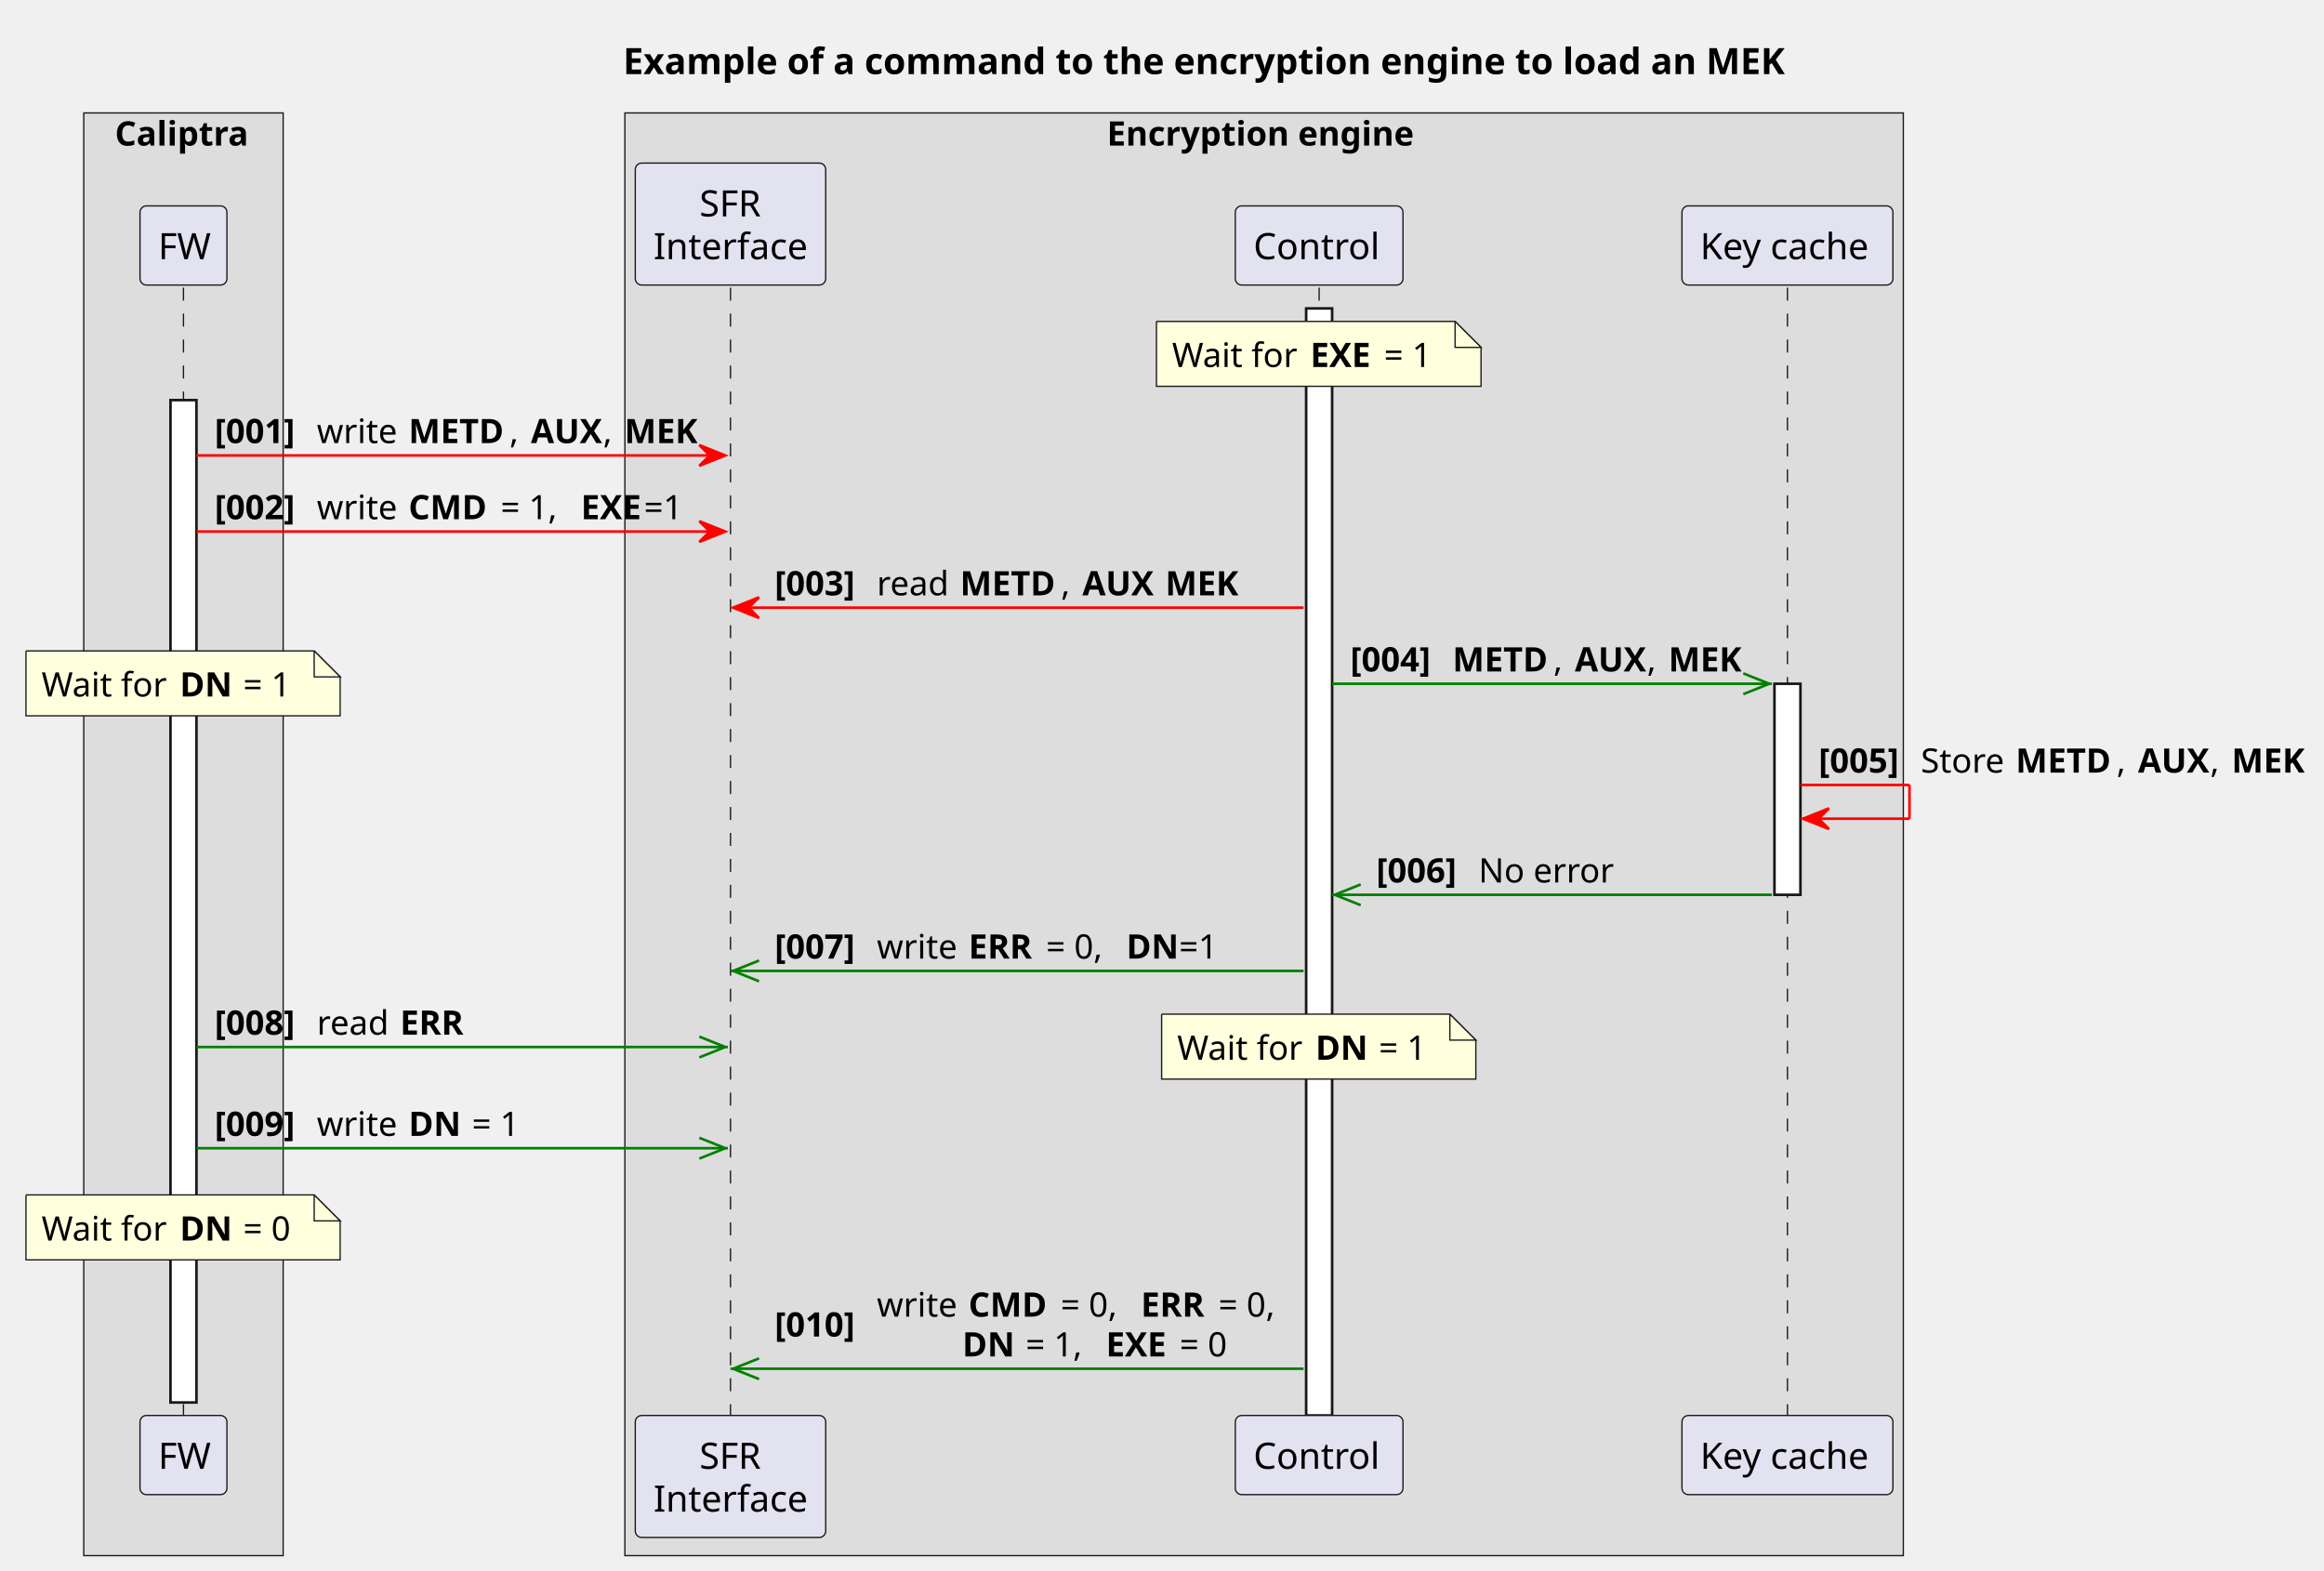
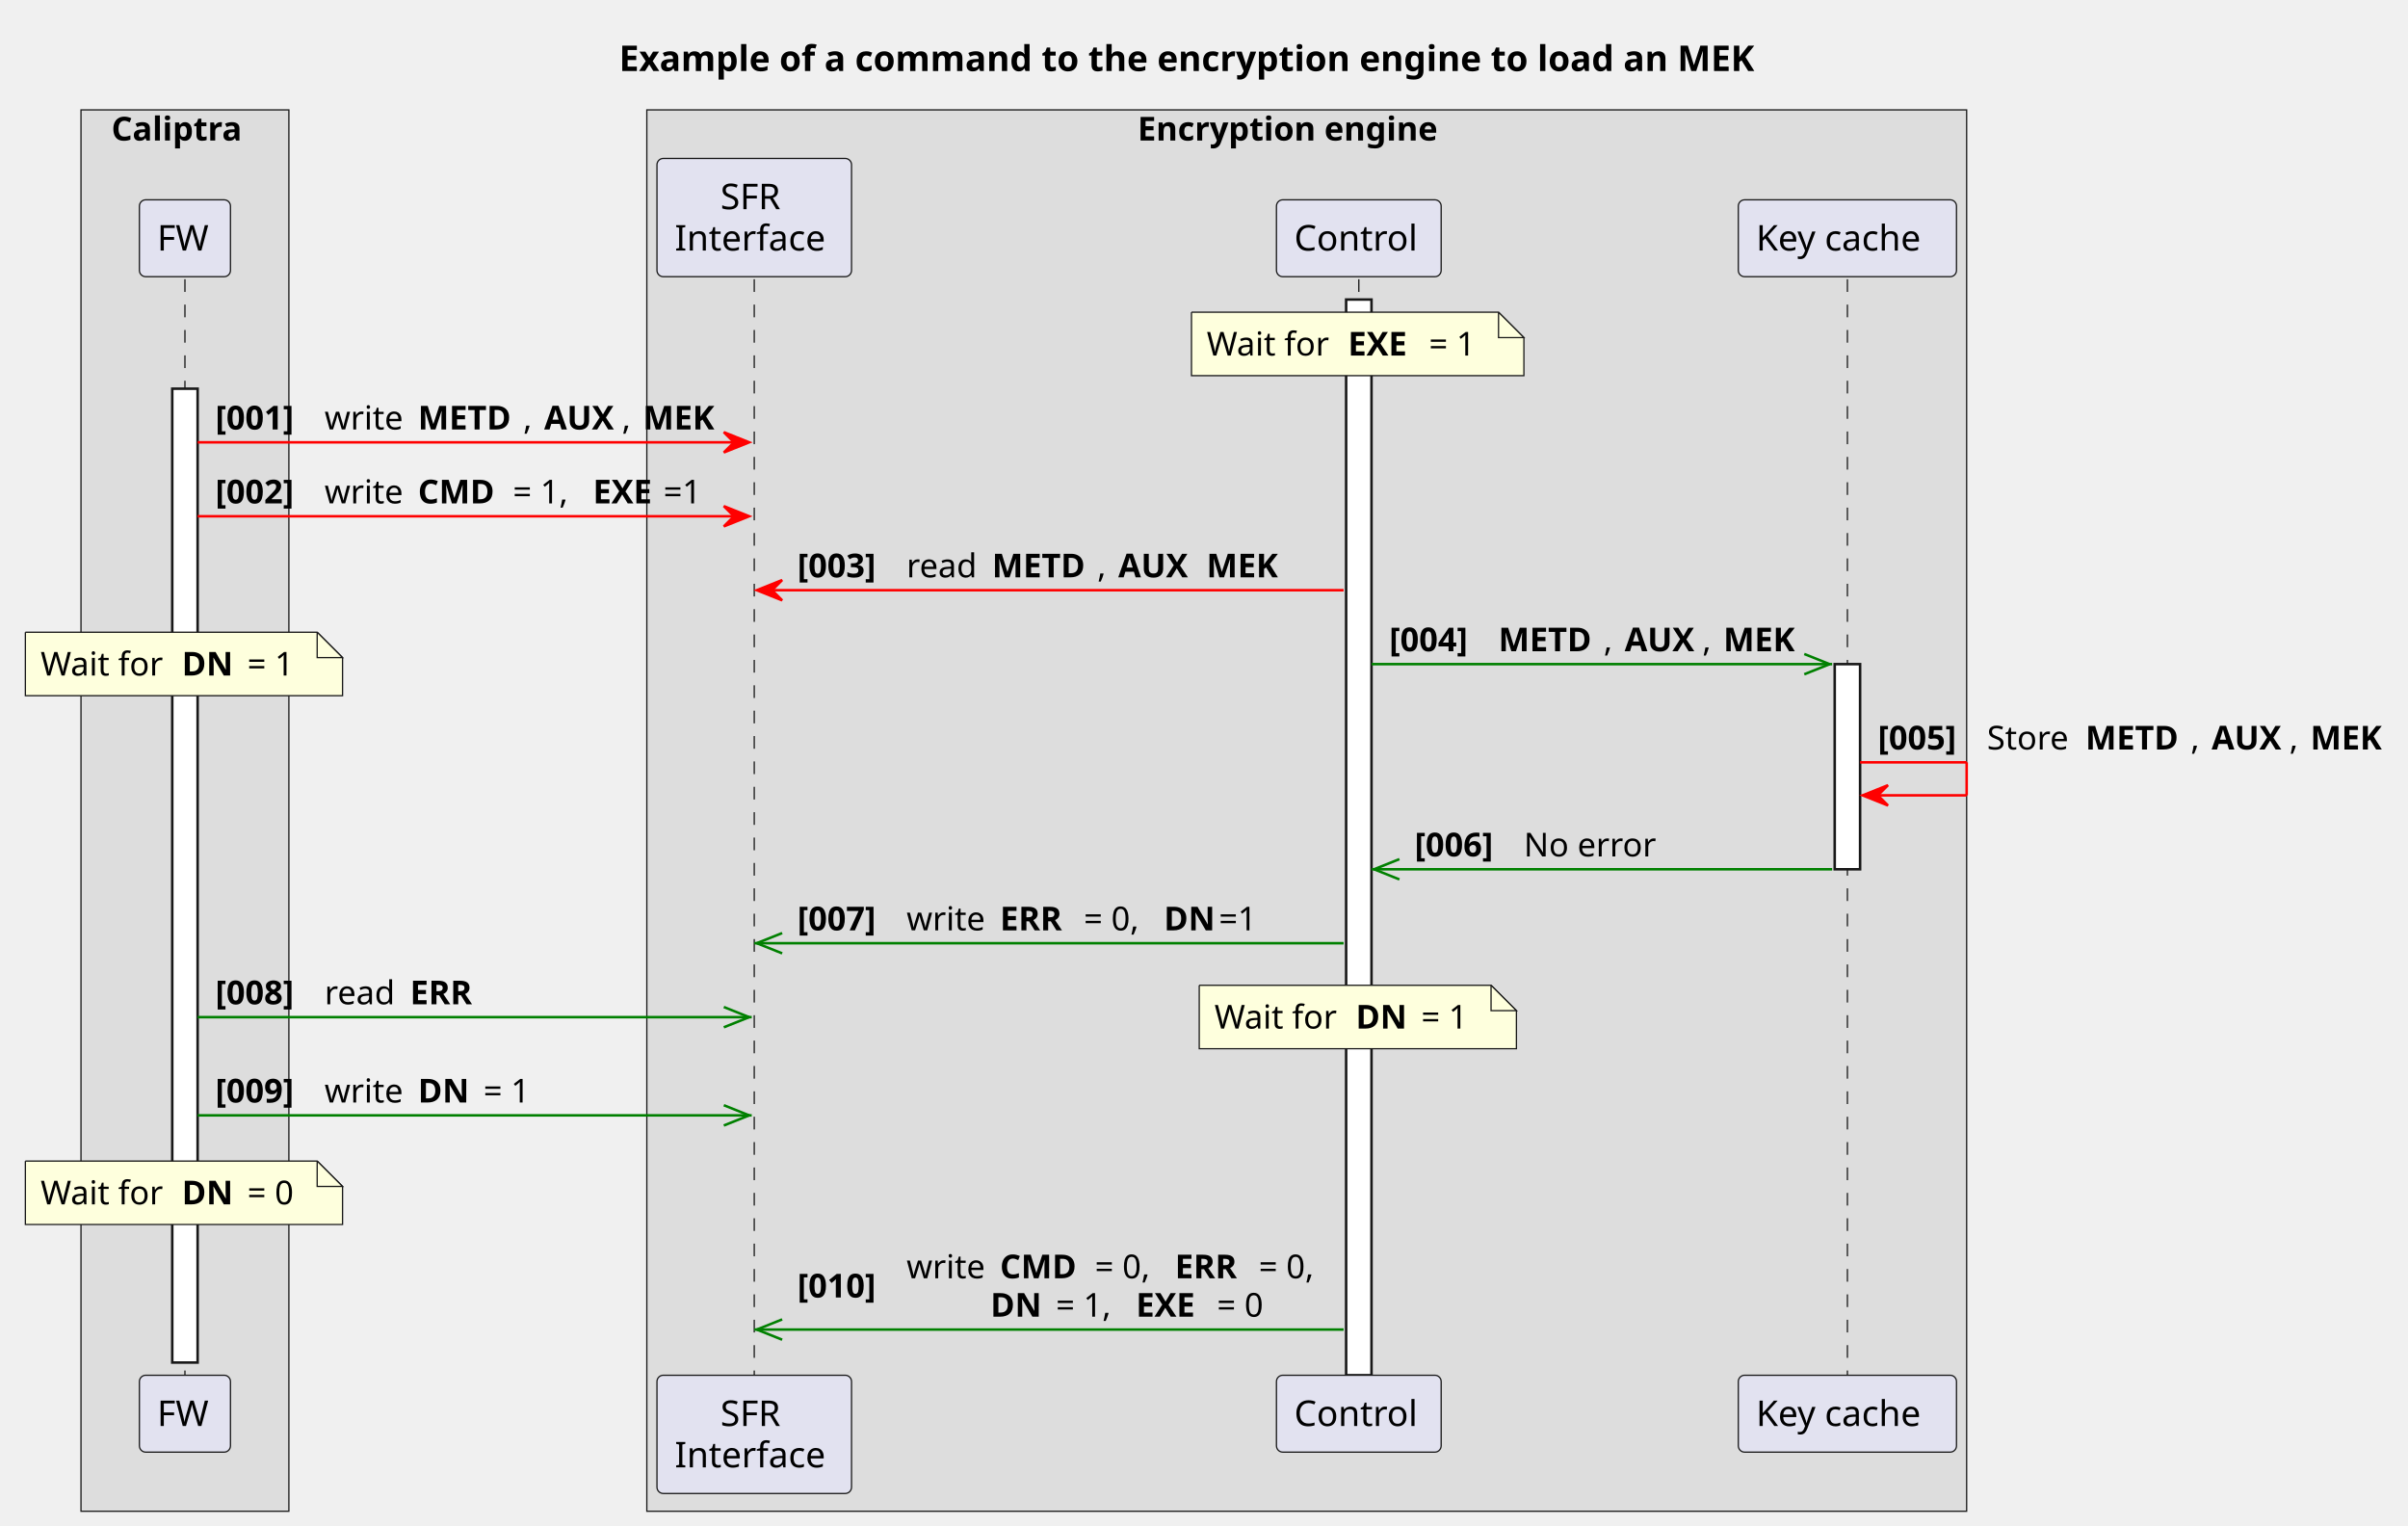
- <svg xmlns="http://www.w3.org/2000/svg" contentStyleType="text/css" data-diagram-type="SEQUENCE" height="605px" preserveAspectRatio="none" style="width:895px;height:605px;background:#FFFFFF;" version="1.1" viewBox="0 0 895 605" width="895px" zoomAndPan="magnify">
+ <svg xmlns="http://www.w3.org/2000/svg" contentStyleType="text/css" data-diagram-type="SEQUENCE" height="601px" preserveAspectRatio="none" style="width:949px;height:601px;background:#FFFFFF;" version="1.1" viewBox="0 0 949 601" width="949px" zoomAndPan="magnify">
  <defs />
  <g>
-     <rect fill="#DDDDDD" height="555.611" style="stroke:#181818;stroke-width:0.5;" width="76.793" x="32.259" y="43.488" />
-     <text fill="#000000" font-family="sans-serif" font-size="13" font-weight="bold" lengthAdjust="spacing" textLength="52.794" x="44.259" y="56.057">Caliptra</text>
-     <rect fill="#DDDDDD" height="555.611" style="stroke:#181818;stroke-width:0.5;" width="492.337" x="240.655" y="43.488" />
-     <text fill="#000000" font-family="sans-serif" font-size="13" font-weight="bold" lengthAdjust="spacing" textLength="121.101" x="426.273" y="56.057">Encryption engine</text>
-     <text fill="#000000" font-family="sans-serif" font-size="14" font-weight="bold" lengthAdjust="spacing" textLength="461.877" x="239.945" y="28.535">Example of a command to the encryption engine to load an MEK</text>
+     <rect fill="#DDDDDD" height="552.18" style="stroke:#181818;stroke-width:0.5;" width="81.929" x="31.92" y="43.297" />
+     <text fill="#000000" font-family="sans-serif" font-size="13" font-weight="bold" lengthAdjust="spacing" textLength="57.929" x="43.92" y="55.364">Caliptra</text>
+     <rect fill="#DDDDDD" height="552.18" style="stroke:#181818;stroke-width:0.5;" width="520.146" x="254.916" y="43.297" />
+     <text fill="#000000" font-family="sans-serif" font-size="13" font-weight="bold" lengthAdjust="spacing" textLength="133.32" x="448.329" y="55.364">Encryption engine</text>
+     <text fill="#000000" font-family="sans-serif" font-size="14" font-weight="bold" lengthAdjust="spacing" textLength="507.295" x="243.972" y="27.995">Example of a command to the encryption engine to load an MEK</text>
    <g>
-       <rect fill="transparent" height="434.348" width="8" x="67.156" y="110.775" />
-       <line style="stroke:#181818;stroke-width:0.5;stroke-dasharray:5.0,5.0;" x1="70.656" x2="70.656" y1="110.775" y2="545.123" />
+       <rect fill="#000000" fill-opacity="0" height="431.859" width="8" x="69.384" y="110.023" />
+       <line style="stroke:#181818;stroke-width:0.5;stroke-dasharray:5.0,5.0;" x1="72.884" x2="72.884" y1="110.023" y2="541.883" />
    </g>
    <g>
-       <rect fill="#FFFFFF" height="386.037" style="stroke:#181818;stroke-width:1;" width="10" x="65.656" y="154.086" />
+       <rect fill="#FFFFFF" height="383.727" style="stroke:#181818;stroke-width:1;" width="10" x="67.884" y="153.156" />
    </g>
    <g>
-       <rect fill="transparent" height="434.348" width="8" x="277.822" y="110.775" />
-       <line style="stroke:#181818;stroke-width:0.5;stroke-dasharray:5.0,5.0;" x1="281.322" x2="281.322" y1="110.775" y2="545.123" />
+       <rect fill="#000000" fill-opacity="0" height="431.859" width="8" x="293.755" y="110.023" />
+       <line style="stroke:#181818;stroke-width:0.5;stroke-dasharray:5.0,5.0;" x1="297.255" x2="297.255" y1="110.023" y2="541.883" />
    </g>
    <g>
-       <rect fill="transparent" height="434.348" width="8" x="504.515" y="110.775" />
-       <line style="stroke:#181818;stroke-width:0.5;stroke-dasharray:5.0,5.0;" x1="508.015" x2="508.015" y1="110.775" y2="545.123" />
+       <rect fill="#000000" fill-opacity="0" height="431.859" width="8" x="532.013" y="110.023" />
+       <line style="stroke:#181818;stroke-width:0.5;stroke-dasharray:5.0,5.0;" x1="535.513" x2="535.513" y1="110.023" y2="541.883" />
    </g>
    <g>
-       <rect fill="#FFFFFF" height="426.348" style="stroke:#181818;stroke-width:1;" width="10" x="503.015" y="118.775" />
+       <rect fill="#FFFFFF" height="423.859" style="stroke:#181818;stroke-width:1;" width="10" x="530.513" y="118.023" />
    </g>
    <g>
-       <rect fill="transparent" height="434.348" width="8" x="684.869" y="110.775" />
-       <line style="stroke:#181818;stroke-width:0.5;stroke-dasharray:5.0,5.0;" x1="688.369" x2="688.369" y1="110.775" y2="545.123" />
+       <rect fill="#000000" fill-opacity="0" height="431.859" width="8" x="724.568" y="110.023" />
+       <line style="stroke:#181818;stroke-width:0.5;stroke-dasharray:5.0,5.0;" x1="728.068" x2="728.068" y1="110.023" y2="541.883" />
    </g>
    <g>
-       <rect fill="#FFFFFF" height="81.276" style="stroke:#181818;stroke-width:1;" width="10" x="683.369" y="263.328" />
+       <rect fill="#FFFFFF" height="80.832" style="stroke:#181818;stroke-width:1;" width="10" x="723.068" y="261.688" />
    </g>
-     <rect fill="#E2E2F0" height="30.488" rx="2.5" ry="2.5" style="stroke:#181818;stroke-width:0.5;" width="33.482" x="53.915" y="79.287" />
-     <text fill="#000000" font-family="sans-serif" font-size="14" lengthAdjust="spacing" textLength="19.482" x="60.915" y="99.822">FW</text>
-     <rect fill="#E2E2F0" height="46.977" rx="2.5" ry="2.5" style="stroke:#181818;stroke-width:0.5;" width="73.336" x="244.655" y="62.799" />
-     <text fill="#000000" font-family="sans-serif" font-size="14" lengthAdjust="spacing" textLength="23.898" x="269.373" y="83.334">SFR</text>
-     <text fill="#000000" font-family="sans-serif" font-size="14" lengthAdjust="spacing" textLength="59.336" x="251.655" y="99.822">Interface</text>
-     <rect fill="#E2E2F0" height="30.488" rx="2.5" ry="2.5" style="stroke:#181818;stroke-width:0.5;" width="64.586" x="475.722" y="79.287" />
-     <text fill="#000000" font-family="sans-serif" font-size="14" lengthAdjust="spacing" textLength="50.586" x="482.722" y="99.822">Control</text>
-     <rect fill="#E2E2F0" height="30.488" rx="2.5" ry="2.5" style="stroke:#181818;stroke-width:0.5;" width="81.245" x="647.747" y="79.287" />
-     <text fill="#000000" font-family="sans-serif" font-size="14" lengthAdjust="spacing" textLength="67.245" x="654.747" y="99.822">Key cache</text>
-     <rect fill="#E2E2F0" height="30.488" rx="2.5" ry="2.5" style="stroke:#181818;stroke-width:0.5;" width="33.482" x="53.915" y="545.123" />
-     <text fill="#000000" font-family="sans-serif" font-size="14" lengthAdjust="spacing" textLength="19.482" x="60.915" y="565.658">FW</text>
-     <rect fill="#E2E2F0" height="46.977" rx="2.5" ry="2.5" style="stroke:#181818;stroke-width:0.5;" width="73.336" x="244.655" y="545.123" />
-     <text fill="#000000" font-family="sans-serif" font-size="14" lengthAdjust="spacing" textLength="23.898" x="269.373" y="565.658">SFR</text>
-     <text fill="#000000" font-family="sans-serif" font-size="14" lengthAdjust="spacing" textLength="59.336" x="251.655" y="582.146">Interface</text>
-     <rect fill="#E2E2F0" height="30.488" rx="2.5" ry="2.5" style="stroke:#181818;stroke-width:0.5;" width="64.586" x="475.722" y="545.123" />
-     <text fill="#000000" font-family="sans-serif" font-size="14" lengthAdjust="spacing" textLength="50.586" x="482.722" y="565.658">Control</text>
-     <rect fill="#E2E2F0" height="30.488" rx="2.5" ry="2.5" style="stroke:#181818;stroke-width:0.5;" width="81.245" x="647.747" y="545.123" />
-     <text fill="#000000" font-family="sans-serif" font-size="14" lengthAdjust="spacing" textLength="67.245" x="654.747" y="565.658">Key cache</text>
-     <path d="M445.366,123.775 L445.366,148.775 L570.366,148.775 L570.366,133.775 L560.366,123.775 L445.366,123.775 " fill="#FEFFDD" style="stroke:#181818;stroke-width:0.5;" />
-     <path d="M560.366,123.775 L560.366,133.775 L570.366,133.775 L560.366,123.775 " fill="#FEFFDD" style="stroke:#181818;stroke-width:0.5;" />
-     <text fill="#000000" font-family="sans-serif" font-size="13" lengthAdjust="spacing" textLength="49.118" x="451.366" y="141.344">Wait for</text>
-     <text fill="#000000" font-family="sans-serif" font-size="13" font-weight="bold" lengthAdjust="spacing" textLength="24.286" x="504.597" y="141.344">EXE</text>
-     <text fill="#000000" font-family="sans-serif" font-size="13" lengthAdjust="spacing" textLength="22.668" x="532.997" y="141.344">= 1</text>
-     <polygon fill="#FF0000" points="269.322,171.397,279.322,175.397,269.322,179.397,273.322,175.397" style="stroke:#FF0000;stroke-width:1;" />
-     <line style="stroke:#FF0000;stroke-width:1;" x1="75.656" x2="275.322" y1="175.397" y2="175.397" />
-     <text fill="#000000" font-family="sans-serif" font-size="13" font-weight="bold" lengthAdjust="spacing" textLength="35.363" x="82.656" y="170.654">[001]</text>
-     <text fill="#000000" font-family="sans-serif" font-size="13" lengthAdjust="spacing" textLength="31.199" x="122.019" y="170.654">write</text>
-     <text fill="#000000" font-family="sans-serif" font-size="13" font-weight="bold" lengthAdjust="spacing" textLength="38.886" x="157.331" y="170.654">METD</text>
-     <text fill="#000000" font-family="sans-serif" font-size="13" lengthAdjust="spacing" textLength="4.113" x="196.217" y="170.654">,</text>
-     <text fill="#000000" font-family="sans-serif" font-size="13" font-weight="bold" lengthAdjust="spacing" textLength="27.815" x="204.443" y="170.654">AUX</text>
-     <text fill="#000000" font-family="sans-serif" font-size="13" lengthAdjust="spacing" textLength="4.113" x="232.258" y="170.654">,</text>
-     <text fill="#000000" font-family="sans-serif" font-size="13" font-weight="bold" lengthAdjust="spacing" textLength="28.837" x="240.485" y="170.654">MEK</text>
-     <polygon fill="#FF0000" points="269.322,200.707,279.322,204.707,269.322,208.707,273.322,204.707" style="stroke:#FF0000;stroke-width:1;" />
-     <line style="stroke:#FF0000;stroke-width:1;" x1="75.656" x2="275.322" y1="204.707" y2="204.707" />
-     <text fill="#000000" font-family="sans-serif" font-size="13" font-weight="bold" lengthAdjust="spacing" textLength="35.363" x="82.656" y="199.965">[002]</text>
-     <text fill="#000000" font-family="sans-serif" font-size="13" lengthAdjust="spacing" textLength="31.199" x="122.019" y="199.965">write</text>
-     <text fill="#000000" font-family="sans-serif" font-size="13" font-weight="bold" lengthAdjust="spacing" textLength="31.37" x="157.331" y="199.965">CMD</text>
-     <text fill="#000000" font-family="sans-serif" font-size="13" lengthAdjust="spacing" textLength="26.781" x="192.814" y="199.965">= 1,</text>
-     <text fill="#000000" font-family="sans-serif" font-size="13" font-weight="bold" lengthAdjust="spacing" textLength="24.286" x="223.708" y="199.965">EXE</text>
-     <text fill="#000000" font-family="sans-serif" font-size="13" lengthAdjust="spacing" textLength="18.554" x="247.994" y="199.965">=1</text>
-     <polygon fill="#FF0000" points="292.322,230.018,282.322,234.018,292.322,238.018,288.322,234.018" style="stroke:#FF0000;stroke-width:1;" />
-     <line style="stroke:#FF0000;stroke-width:1;" x1="286.322" x2="502.015" y1="234.018" y2="234.018" />
-     <text fill="#000000" font-family="sans-serif" font-size="13" font-weight="bold" lengthAdjust="spacing" textLength="35.363" x="298.322" y="229.275">[003]</text>
-     <text fill="#000000" font-family="sans-serif" font-size="13" lengthAdjust="spacing" textLength="27.923" x="337.685" y="229.275">read</text>
-     <text fill="#000000" font-family="sans-serif" font-size="13" font-weight="bold" lengthAdjust="spacing" textLength="38.886" x="369.722" y="229.275">METD</text>
-     <text fill="#000000" font-family="sans-serif" font-size="13" lengthAdjust="spacing" textLength="4.113" x="408.608" y="229.275">,</text>
-     <text fill="#000000" font-family="sans-serif" font-size="13" font-weight="bold" lengthAdjust="spacing" textLength="27.815" x="416.834" y="229.275">AUX</text>
-     <text fill="#000000" font-family="sans-serif" font-size="13" lengthAdjust="spacing" textLength="4.113" x="444.65" y="229.275"> </text>
-     <text fill="#000000" font-family="sans-serif" font-size="13" font-weight="bold" lengthAdjust="spacing" textLength="28.837" x="448.763" y="229.275">MEK</text>
-     <path d="M10,250.673 L10,275.673 L131,275.673 L131,260.673 L121,250.673 L10,250.673 " fill="#FEFFDD" style="stroke:#181818;stroke-width:0.5;" />
-     <path d="M121,250.673 L121,260.673 L131,260.673 L121,250.673 " fill="#FEFFDD" style="stroke:#181818;stroke-width:0.5;" />
-     <text fill="#000000" font-family="sans-serif" font-size="13" lengthAdjust="spacing" textLength="49.118" x="16" y="268.241">Wait for</text>
-     <text fill="#000000" font-family="sans-serif" font-size="13" font-weight="bold" lengthAdjust="spacing" textLength="20.3" x="69.231" y="268.241">DN</text>
-     <text fill="#000000" font-family="sans-serif" font-size="13" lengthAdjust="spacing" textLength="22.668" x="93.644" y="268.241">= 1</text>
-     <line style="stroke:#008000;stroke-width:1;" x1="681.369" x2="671.369" y1="263.328" y2="259.328" />
-     <line style="stroke:#008000;stroke-width:1;" x1="681.369" x2="671.369" y1="263.328" y2="267.328" />
-     <line style="stroke:#008000;stroke-width:1;" x1="513.015" x2="682.369" y1="263.328" y2="263.328" />
-     <text fill="#000000" font-family="sans-serif" font-size="13" font-weight="bold" lengthAdjust="spacing" textLength="35.363" x="520.015" y="258.586">[004]</text>
-     <text fill="#000000" font-family="sans-serif" font-size="13" font-weight="bold" lengthAdjust="spacing" textLength="38.886" x="559.378" y="258.586">METD</text>
-     <text fill="#000000" font-family="sans-serif" font-size="13" lengthAdjust="spacing" textLength="4.113" x="598.263" y="258.586">,</text>
-     <text fill="#000000" font-family="sans-serif" font-size="13" font-weight="bold" lengthAdjust="spacing" textLength="27.815" x="606.49" y="258.586">AUX</text>
-     <text fill="#000000" font-family="sans-serif" font-size="13" lengthAdjust="spacing" textLength="4.113" x="634.305" y="258.586">,</text>
-     <text fill="#000000" font-family="sans-serif" font-size="13" font-weight="bold" lengthAdjust="spacing" textLength="28.837" x="642.532" y="258.586">MEK</text>
-     <line style="stroke:#FF0000;stroke-width:1;" x1="693.369" x2="735.369" y1="302.294" y2="302.294" />
-     <line style="stroke:#FF0000;stroke-width:1;" x1="735.369" x2="735.369" y1="302.294" y2="315.294" />
-     <line style="stroke:#FF0000;stroke-width:1;" x1="694.369" x2="735.369" y1="315.294" y2="315.294" />
-     <polygon fill="#FF0000" points="704.369,311.294,694.369,315.294,704.369,319.294,700.369,315.294" style="stroke:#FF0000;stroke-width:1;" />
-     <text fill="#000000" font-family="sans-serif" font-size="13" font-weight="bold" lengthAdjust="spacing" textLength="35.363" x="700.369" y="297.552">[005]</text>
-     <text fill="#000000" font-family="sans-serif" font-size="13" lengthAdjust="spacing" textLength="32.411" x="739.732" y="297.552">Store</text>
-     <text fill="#000000" font-family="sans-serif" font-size="13" font-weight="bold" lengthAdjust="spacing" textLength="38.886" x="776.257" y="297.552">METD</text>
-     <text fill="#000000" font-family="sans-serif" font-size="13" lengthAdjust="spacing" textLength="4.113" x="815.142" y="297.552">,</text>
-     <text fill="#000000" font-family="sans-serif" font-size="13" font-weight="bold" lengthAdjust="spacing" textLength="27.815" x="823.369" y="297.552">AUX</text>
-     <text fill="#000000" font-family="sans-serif" font-size="13" lengthAdjust="spacing" textLength="4.113" x="851.184" y="297.552">,</text>
-     <text fill="#000000" font-family="sans-serif" font-size="13" font-weight="bold" lengthAdjust="spacing" textLength="28.837" x="859.411" y="297.552">MEK</text>
-     <line style="stroke:#008000;stroke-width:1;" x1="514.015" x2="524.015" y1="344.604" y2="340.604" />
-     <line style="stroke:#008000;stroke-width:1;" x1="514.015" x2="524.015" y1="344.604" y2="348.604" />
-     <line style="stroke:#008000;stroke-width:1;" x1="513.015" x2="682.369" y1="344.604" y2="344.604" />
-     <text fill="#000000" font-family="sans-serif" font-size="13" font-weight="bold" lengthAdjust="spacing" textLength="35.363" x="530.015" y="339.862">[006]</text>
-     <text fill="#000000" font-family="sans-serif" font-size="13" lengthAdjust="spacing" textLength="52.889" x="569.378" y="339.862">No error</text>
-     <line style="stroke:#008000;stroke-width:1;" x1="282.322" x2="292.322" y1="373.915" y2="369.915" />
-     <line style="stroke:#008000;stroke-width:1;" x1="282.322" x2="292.322" y1="373.915" y2="377.915" />
-     <line style="stroke:#008000;stroke-width:1;" x1="281.322" x2="502.015" y1="373.915" y2="373.915" />
-     <text fill="#000000" font-family="sans-serif" font-size="13" font-weight="bold" lengthAdjust="spacing" textLength="35.363" x="298.322" y="369.173">[007]</text>
-     <text fill="#000000" font-family="sans-serif" font-size="13" lengthAdjust="spacing" textLength="31.199" x="337.685" y="369.173">write</text>
-     <text fill="#000000" font-family="sans-serif" font-size="13" font-weight="bold" lengthAdjust="spacing" textLength="25.746" x="372.997" y="369.173">ERR</text>
-     <text fill="#000000" font-family="sans-serif" font-size="13" lengthAdjust="spacing" textLength="26.781" x="402.857" y="369.173">= 0,</text>
-     <text fill="#000000" font-family="sans-serif" font-size="13" font-weight="bold" lengthAdjust="spacing" textLength="20.3" x="433.751" y="369.173">DN</text>
-     <text fill="#000000" font-family="sans-serif" font-size="13" lengthAdjust="spacing" textLength="18.554" x="454.05" y="369.173">=1</text>
-     <path d="M447.359,390.57 L447.359,415.57 L568.359,415.57 L568.359,400.57 L558.359,390.57 L447.359,390.57 " fill="#FEFFDD" style="stroke:#181818;stroke-width:0.5;" />
-     <path d="M558.359,390.57 L558.359,400.57 L568.359,400.57 L558.359,390.57 " fill="#FEFFDD" style="stroke:#181818;stroke-width:0.5;" />
-     <text fill="#000000" font-family="sans-serif" font-size="13" lengthAdjust="spacing" textLength="49.118" x="453.359" y="408.139">Wait for</text>
-     <text fill="#000000" font-family="sans-serif" font-size="13" font-weight="bold" lengthAdjust="spacing" textLength="20.3" x="506.59" y="408.139">DN</text>
-     <text fill="#000000" font-family="sans-serif" font-size="13" lengthAdjust="spacing" textLength="22.668" x="531.003" y="408.139">= 1</text>
-     <line style="stroke:#008000;stroke-width:1;" x1="279.322" x2="269.322" y1="403.226" y2="399.226" />
-     <line style="stroke:#008000;stroke-width:1;" x1="279.322" x2="269.322" y1="403.226" y2="407.226" />
-     <line style="stroke:#008000;stroke-width:1;" x1="75.656" x2="280.322" y1="403.226" y2="403.226" />
-     <text fill="#000000" font-family="sans-serif" font-size="13" font-weight="bold" lengthAdjust="spacing" textLength="35.363" x="82.656" y="398.483">[008]</text>
-     <text fill="#000000" font-family="sans-serif" font-size="13" lengthAdjust="spacing" textLength="27.923" x="122.019" y="398.483">read</text>
-     <text fill="#000000" font-family="sans-serif" font-size="13" font-weight="bold" lengthAdjust="spacing" textLength="25.746" x="154.055" y="398.483">ERR</text>
-     <line style="stroke:#008000;stroke-width:1;" x1="279.322" x2="269.322" y1="442.191" y2="438.191" />
-     <line style="stroke:#008000;stroke-width:1;" x1="279.322" x2="269.322" y1="442.191" y2="446.191" />
-     <line style="stroke:#008000;stroke-width:1;" x1="75.656" x2="280.322" y1="442.191" y2="442.191" />
-     <text fill="#000000" font-family="sans-serif" font-size="13" font-weight="bold" lengthAdjust="spacing" textLength="35.363" x="82.656" y="437.449">[009]</text>
-     <text fill="#000000" font-family="sans-serif" font-size="13" lengthAdjust="spacing" textLength="31.199" x="122.019" y="437.449">write</text>
-     <text fill="#000000" font-family="sans-serif" font-size="13" font-weight="bold" lengthAdjust="spacing" textLength="20.3" x="157.331" y="437.449">DN</text>
-     <text fill="#000000" font-family="sans-serif" font-size="13" lengthAdjust="spacing" textLength="22.668" x="181.744" y="437.449">= 1</text>
-     <path d="M10,460.191 L10,485.191 L131,485.191 L131,470.191 L121,460.191 L10,460.191 " fill="#FEFFDD" style="stroke:#181818;stroke-width:0.5;" />
-     <path d="M121,460.191 L121,470.191 L131,470.191 L121,460.191 " fill="#FEFFDD" style="stroke:#181818;stroke-width:0.5;" />
-     <text fill="#000000" font-family="sans-serif" font-size="13" lengthAdjust="spacing" textLength="49.118" x="16" y="477.76">Wait for</text>
-     <text fill="#000000" font-family="sans-serif" font-size="13" font-weight="bold" lengthAdjust="spacing" textLength="20.3" x="69.231" y="477.76">DN</text>
-     <text fill="#000000" font-family="sans-serif" font-size="13" lengthAdjust="spacing" textLength="22.668" x="93.644" y="477.76">= 0</text>
-     <line style="stroke:#008000;stroke-width:1;" x1="282.322" x2="292.322" y1="527.123" y2="523.123" />
-     <line style="stroke:#008000;stroke-width:1;" x1="282.322" x2="292.322" y1="527.123" y2="531.123" />
-     <line style="stroke:#008000;stroke-width:1;" x1="281.322" x2="502.015" y1="527.123" y2="527.123" />
-     <text fill="#000000" font-family="sans-serif" font-size="13" font-weight="bold" lengthAdjust="spacing" textLength="35.363" x="298.322" y="514.726">[010]</text>
-     <text fill="#000000" font-family="sans-serif" font-size="13" lengthAdjust="spacing" textLength="31.199" x="337.685" y="507.07">write</text>
-     <text fill="#000000" font-family="sans-serif" font-size="13" font-weight="bold" lengthAdjust="spacing" textLength="31.37" x="372.997" y="507.07">CMD</text>
-     <text fill="#000000" font-family="sans-serif" font-size="13" lengthAdjust="spacing" textLength="26.781" x="408.481" y="507.07">= 0,</text>
-     <text fill="#000000" font-family="sans-serif" font-size="13" font-weight="bold" lengthAdjust="spacing" textLength="25.746" x="439.375" y="507.07">ERR</text>
-     <text fill="#000000" font-family="sans-serif" font-size="13" lengthAdjust="spacing" textLength="26.781" x="469.234" y="507.07">= 0,</text>
-     <text fill="#000000" font-family="sans-serif" font-size="13" lengthAdjust="spacing" textLength="32.906" x="337.685" y="522.381">        </text>
-     <text fill="#000000" font-family="sans-serif" font-size="13" font-weight="bold" lengthAdjust="spacing" textLength="20.3" x="370.592" y="522.381">DN</text>
-     <text fill="#000000" font-family="sans-serif" font-size="13" lengthAdjust="spacing" textLength="26.781" x="395.005" y="522.381">= 1,</text>
-     <text fill="#000000" font-family="sans-serif" font-size="13" font-weight="bold" lengthAdjust="spacing" textLength="24.286" x="425.899" y="522.381">EXE</text>
-     <text fill="#000000" font-family="sans-serif" font-size="13" lengthAdjust="spacing" textLength="22.668" x="454.298" y="522.381">= 0</text>
+     <rect fill="#E2E2F0" height="30.297" rx="2.5" ry="2.5" style="stroke:#181818;stroke-width:0.5;" width="35.895" x="54.936" y="78.727" />
+     <text fill="#000000" font-family="sans-serif" font-size="14" lengthAdjust="spacing" textLength="21.895" x="61.936" y="98.722">FW</text>
+     <rect fill="#E2E2F0" height="46.594" rx="2.5" ry="2.5" style="stroke:#181818;stroke-width:0.5;" width="76.679" x="258.916" y="62.43" />
+     <text fill="#000000" font-family="sans-serif" font-size="14" lengthAdjust="spacing" textLength="26.667" x="283.922" y="82.425">SFR</text>
+     <text fill="#000000" font-family="sans-serif" font-size="14" lengthAdjust="spacing" textLength="62.679" x="265.916" y="98.722">Interface</text>
+     <rect fill="#E2E2F0" height="30.297" rx="2.5" ry="2.5" style="stroke:#181818;stroke-width:0.5;" width="64.914" x="503.056" y="78.727" />
+     <text fill="#000000" font-family="sans-serif" font-size="14" lengthAdjust="spacing" textLength="50.914" x="510.056" y="98.722">Control</text>
+     <rect fill="#E2E2F0" height="30.297" rx="2.5" ry="2.5" style="stroke:#181818;stroke-width:0.5;" width="85.989" x="685.073" y="78.727" />
+     <text fill="#000000" font-family="sans-serif" font-size="14" lengthAdjust="spacing" textLength="71.989" x="692.073" y="98.722">Key cache</text>
+     <rect fill="#E2E2F0" height="30.297" rx="2.5" ry="2.5" style="stroke:#181818;stroke-width:0.5;" width="35.895" x="54.936" y="541.883" />
+     <text fill="#000000" font-family="sans-serif" font-size="14" lengthAdjust="spacing" textLength="21.895" x="61.936" y="561.878">FW</text>
+     <rect fill="#E2E2F0" height="46.594" rx="2.5" ry="2.5" style="stroke:#181818;stroke-width:0.5;" width="76.679" x="258.916" y="541.883" />
+     <text fill="#000000" font-family="sans-serif" font-size="14" lengthAdjust="spacing" textLength="26.667" x="283.922" y="561.878">SFR</text>
+     <text fill="#000000" font-family="sans-serif" font-size="14" lengthAdjust="spacing" textLength="62.679" x="265.916" y="578.175">Interface</text>
+     <rect fill="#E2E2F0" height="30.297" rx="2.5" ry="2.5" style="stroke:#181818;stroke-width:0.5;" width="64.914" x="503.056" y="541.883" />
+     <text fill="#000000" font-family="sans-serif" font-size="14" lengthAdjust="spacing" textLength="50.914" x="510.056" y="561.878">Control</text>
+     <rect fill="#E2E2F0" height="30.297" rx="2.5" ry="2.5" style="stroke:#181818;stroke-width:0.5;" width="85.989" x="685.073" y="541.883" />
+     <text fill="#000000" font-family="sans-serif" font-size="14" lengthAdjust="spacing" textLength="71.989" x="692.073" y="561.878">Key cache</text>
+     <path d="M469.572,123.023 L469.572,148.023 L600.572,148.023 L600.572,133.023 L590.572,123.023 L469.572,123.023" fill="#FEFFDD" style="stroke:#181818;stroke-width:0.5;" />
+     <path d="M590.572,123.023 L590.572,133.023 L600.572,133.023 L590.572,123.023" fill="#FEFFDD" style="stroke:#181818;stroke-width:0.5;" />
+     <text fill="#000000" font-family="sans-serif" font-size="13" lengthAdjust="spacing" textLength="51.537" x="475.572" y="140.09">Wait for</text>
+     <text fill="#000000" font-family="sans-serif" font-size="13" font-weight="bold" lengthAdjust="spacing" textLength="27.784" x="531.241" y="140.09">EXE</text>
+     <text fill="#000000" font-family="sans-serif" font-size="13" lengthAdjust="spacing" textLength="23.296" x="563.158" y="140.09">= 1</text>
+     <polygon fill="#FF0000" points="285.255,170.289,295.255,174.289,285.255,178.289,289.255,174.289" style="stroke:#FF0000;stroke-width:1;" />
+     <line style="stroke:#FF0000;stroke-width:1;" x1="77.884" x2="291.255" y1="174.289" y2="174.289" />
+     <text fill="#000000" font-family="sans-serif" font-size="13" font-weight="bold" lengthAdjust="spacing" textLength="39.019" x="84.884" y="169.223">[001]</text>
+     <text fill="#000000" font-family="sans-serif" font-size="13" lengthAdjust="spacing" textLength="32.684" x="127.903" y="169.223">write</text>
+     <text fill="#000000" font-family="sans-serif" font-size="13" font-weight="bold" lengthAdjust="spacing" textLength="41.476" x="164.72" y="169.223">METD</text>
+     <text fill="#000000" font-family="sans-serif" font-size="13" lengthAdjust="spacing" textLength="4.132" x="206.195" y="169.223">,</text>
+     <text fill="#000000" font-family="sans-serif" font-size="13" font-weight="bold" lengthAdjust="spacing" textLength="30.64" x="214.46" y="169.223">AUX</text>
+     <text fill="#000000" font-family="sans-serif" font-size="13" lengthAdjust="spacing" textLength="4.132" x="245.1" y="169.223">,</text>
+     <text fill="#000000" font-family="sans-serif" font-size="13" font-weight="bold" lengthAdjust="spacing" textLength="31.891" x="253.364" y="169.223">MEK</text>
+     <polygon fill="#FF0000" points="285.255,199.422,295.255,203.422,285.255,207.422,289.255,203.422" style="stroke:#FF0000;stroke-width:1;" />
+     <line style="stroke:#FF0000;stroke-width:1;" x1="77.884" x2="291.255" y1="203.422" y2="203.422" />
+     <text fill="#000000" font-family="sans-serif" font-size="13" font-weight="bold" lengthAdjust="spacing" textLength="39.019" x="84.884" y="198.356">[002]</text>
+     <text fill="#000000" font-family="sans-serif" font-size="13" lengthAdjust="spacing" textLength="32.684" x="127.903" y="198.356">write</text>
+     <text fill="#000000" font-family="sans-serif" font-size="13" font-weight="bold" lengthAdjust="spacing" textLength="33.268" x="164.72" y="198.356">CMD</text>
+     <text fill="#000000" font-family="sans-serif" font-size="13" lengthAdjust="spacing" textLength="27.428" x="202.12" y="198.356">= 1,</text>
+     <text fill="#000000" font-family="sans-serif" font-size="13" font-weight="bold" lengthAdjust="spacing" textLength="27.784" x="233.68" y="198.356">EXE</text>
+     <text fill="#000000" font-family="sans-serif" font-size="13" lengthAdjust="spacing" textLength="19.164" x="261.464" y="198.356">=1</text>
+     <polygon fill="#FF0000" points="308.255,228.555,298.255,232.555,308.255,236.555,304.255,232.555" style="stroke:#FF0000;stroke-width:1;" />
+     <line style="stroke:#FF0000;stroke-width:1;" x1="302.255" x2="529.513" y1="232.555" y2="232.555" />
+     <text fill="#000000" font-family="sans-serif" font-size="13" font-weight="bold" lengthAdjust="spacing" textLength="39.019" x="314.255" y="227.489">[003]</text>
+     <text fill="#000000" font-family="sans-serif" font-size="13" lengthAdjust="spacing" textLength="29.561" x="357.274" y="227.489">read</text>
+     <text fill="#000000" font-family="sans-serif" font-size="13" font-weight="bold" lengthAdjust="spacing" textLength="41.476" x="390.967" y="227.489">METD</text>
+     <text fill="#000000" font-family="sans-serif" font-size="13" lengthAdjust="spacing" textLength="4.132" x="432.443" y="227.489">,</text>
+     <text fill="#000000" font-family="sans-serif" font-size="13" font-weight="bold" lengthAdjust="spacing" textLength="30.64" x="440.708" y="227.489">AUX</text>
+     <text fill="#000000" font-family="sans-serif" font-size="13" lengthAdjust="spacing" textLength="4.132" x="471.348" y="227.489"> </text>
+     <text fill="#000000" font-family="sans-serif" font-size="13" font-weight="bold" lengthAdjust="spacing" textLength="31.891" x="475.48" y="227.489">MEK</text>
+     <path d="M10,249.121 L10,274.121 L135,274.121 L135,259.121 L125,249.121 L10,249.121" fill="#FEFFDD" style="stroke:#181818;stroke-width:0.5;" />
+     <path d="M125,249.121 L125,259.121 L135,259.121 L125,249.121" fill="#FEFFDD" style="stroke:#181818;stroke-width:0.5;" />
+     <text fill="#000000" font-family="sans-serif" font-size="13" lengthAdjust="spacing" textLength="51.537" x="16" y="266.188">Wait for</text>
+     <text fill="#000000" font-family="sans-serif" font-size="13" font-weight="bold" lengthAdjust="spacing" textLength="21.671" x="71.669" y="266.188">DN</text>
+     <text fill="#000000" font-family="sans-serif" font-size="13" lengthAdjust="spacing" textLength="23.296" x="97.472" y="266.188">= 1</text>
+     <line style="stroke:#008000;stroke-width:1;" x1="721.068" x2="711.068" y1="261.688" y2="257.688" />
+     <line style="stroke:#008000;stroke-width:1;" x1="721.068" x2="711.068" y1="261.688" y2="265.688" />
+     <line style="stroke:#008000;stroke-width:1;" x1="540.513" x2="722.068" y1="261.688" y2="261.688" />
+     <text fill="#000000" font-family="sans-serif" font-size="13" font-weight="bold" lengthAdjust="spacing" textLength="39.019" x="547.513" y="256.622">[004]</text>
+     <text fill="#000000" font-family="sans-serif" font-size="13" font-weight="bold" lengthAdjust="spacing" textLength="41.476" x="590.532" y="256.622">METD</text>
+     <text fill="#000000" font-family="sans-serif" font-size="13" lengthAdjust="spacing" textLength="4.132" x="632.008" y="256.622">,</text>
+     <text fill="#000000" font-family="sans-serif" font-size="13" font-weight="bold" lengthAdjust="spacing" textLength="30.64" x="640.272" y="256.622">AUX</text>
+     <text fill="#000000" font-family="sans-serif" font-size="13" lengthAdjust="spacing" textLength="4.132" x="670.912" y="256.622">,</text>
+     <text fill="#000000" font-family="sans-serif" font-size="13" font-weight="bold" lengthAdjust="spacing" textLength="31.891" x="679.177" y="256.622">MEK</text>
+     <line style="stroke:#FF0000;stroke-width:1;" x1="733.068" x2="775.068" y1="300.387" y2="300.387" />
+     <line style="stroke:#FF0000;stroke-width:1;" x1="775.068" x2="775.068" y1="300.387" y2="313.387" />
+     <line style="stroke:#FF0000;stroke-width:1;" x1="734.068" x2="775.068" y1="313.387" y2="313.387" />
+     <polygon fill="#FF0000" points="744.068,309.387,734.068,313.387,744.068,317.387,740.068,313.387" style="stroke:#FF0000;stroke-width:1;" />
+     <text fill="#000000" font-family="sans-serif" font-size="13" font-weight="bold" lengthAdjust="spacing" textLength="39.019" x="740.068" y="295.321">[005]</text>
+     <text fill="#000000" font-family="sans-serif" font-size="13" lengthAdjust="spacing" textLength="34.645" x="783.087" y="295.321">Store</text>
+     <text fill="#000000" font-family="sans-serif" font-size="13" font-weight="bold" lengthAdjust="spacing" textLength="41.476" x="821.865" y="295.321">METD</text>
+     <text fill="#000000" font-family="sans-serif" font-size="13" lengthAdjust="spacing" textLength="4.132" x="863.34" y="295.321">,</text>
+     <text fill="#000000" font-family="sans-serif" font-size="13" font-weight="bold" lengthAdjust="spacing" textLength="30.64" x="871.605" y="295.321">AUX</text>
+     <text fill="#000000" font-family="sans-serif" font-size="13" lengthAdjust="spacing" textLength="4.132" x="902.245" y="295.321">,</text>
+     <text fill="#000000" font-family="sans-serif" font-size="13" font-weight="bold" lengthAdjust="spacing" textLength="31.891" x="910.51" y="295.321">MEK</text>
+     <line style="stroke:#008000;stroke-width:1;" x1="541.513" x2="551.513" y1="342.519" y2="338.519" />
+     <line style="stroke:#008000;stroke-width:1;" x1="541.513" x2="551.513" y1="342.519" y2="346.519" />
+     <line style="stroke:#008000;stroke-width:1;" x1="540.513" x2="722.068" y1="342.519" y2="342.519" />
+     <text fill="#000000" font-family="sans-serif" font-size="13" font-weight="bold" lengthAdjust="spacing" textLength="39.019" x="557.513" y="337.454">[006]</text>
+     <text fill="#000000" font-family="sans-serif" font-size="13" lengthAdjust="spacing" textLength="53.796" x="600.532" y="337.454">No error</text>
+     <line style="stroke:#008000;stroke-width:1;" x1="298.255" x2="308.255" y1="371.652" y2="367.652" />
+     <line style="stroke:#008000;stroke-width:1;" x1="298.255" x2="308.255" y1="371.652" y2="375.652" />
+     <line style="stroke:#008000;stroke-width:1;" x1="297.255" x2="529.513" y1="371.652" y2="371.652" />
+     <text fill="#000000" font-family="sans-serif" font-size="13" font-weight="bold" lengthAdjust="spacing" textLength="39.019" x="314.255" y="366.586">[007]</text>
+     <text fill="#000000" font-family="sans-serif" font-size="13" lengthAdjust="spacing" textLength="32.684" x="357.274" y="366.586">write</text>
+     <text fill="#000000" font-family="sans-serif" font-size="13" font-weight="bold" lengthAdjust="spacing" textLength="28.901" x="394.091" y="366.586">ERR</text>
+     <text fill="#000000" font-family="sans-serif" font-size="13" lengthAdjust="spacing" textLength="27.428" x="427.124" y="366.586">= 0,</text>
+     <text fill="#000000" font-family="sans-serif" font-size="13" font-weight="bold" lengthAdjust="spacing" textLength="21.671" x="458.684" y="366.586">DN</text>
+     <text fill="#000000" font-family="sans-serif" font-size="13" lengthAdjust="spacing" textLength="19.164" x="480.355" y="366.586">=1</text>
+     <path d="M472.629,388.219 L472.629,413.219 L597.629,413.219 L597.629,398.219 L587.629,388.219 L472.629,388.219" fill="#FEFFDD" style="stroke:#181818;stroke-width:0.5;" />
+     <path d="M587.629,388.219 L587.629,398.219 L597.629,398.219 L587.629,388.219" fill="#FEFFDD" style="stroke:#181818;stroke-width:0.5;" />
+     <text fill="#000000" font-family="sans-serif" font-size="13" lengthAdjust="spacing" textLength="51.537" x="478.629" y="405.286">Wait for</text>
+     <text fill="#000000" font-family="sans-serif" font-size="13" font-weight="bold" lengthAdjust="spacing" textLength="21.671" x="534.298" y="405.286">DN</text>
+     <text fill="#000000" font-family="sans-serif" font-size="13" lengthAdjust="spacing" textLength="23.296" x="560.101" y="405.286">= 1</text>
+     <line style="stroke:#008000;stroke-width:1;" x1="295.255" x2="285.255" y1="400.785" y2="396.785" />
+     <line style="stroke:#008000;stroke-width:1;" x1="295.255" x2="285.255" y1="400.785" y2="404.785" />
+     <line style="stroke:#008000;stroke-width:1;" x1="77.884" x2="296.255" y1="400.785" y2="400.785" />
+     <text fill="#000000" font-family="sans-serif" font-size="13" font-weight="bold" lengthAdjust="spacing" textLength="39.019" x="84.884" y="395.719">[008]</text>
+     <text fill="#000000" font-family="sans-serif" font-size="13" lengthAdjust="spacing" textLength="29.561" x="127.903" y="395.719">read</text>
+     <text fill="#000000" font-family="sans-serif" font-size="13" font-weight="bold" lengthAdjust="spacing" textLength="28.901" x="161.596" y="395.719">ERR</text>
+     <line style="stroke:#008000;stroke-width:1;" x1="295.255" x2="285.255" y1="439.484" y2="435.484" />
+     <line style="stroke:#008000;stroke-width:1;" x1="295.255" x2="285.255" y1="439.484" y2="443.484" />
+     <line style="stroke:#008000;stroke-width:1;" x1="77.884" x2="296.255" y1="439.484" y2="439.484" />
+     <text fill="#000000" font-family="sans-serif" font-size="13" font-weight="bold" lengthAdjust="spacing" textLength="39.019" x="84.884" y="434.418">[009]</text>
+     <text fill="#000000" font-family="sans-serif" font-size="13" lengthAdjust="spacing" textLength="32.684" x="127.903" y="434.418">write</text>
+     <text fill="#000000" font-family="sans-serif" font-size="13" font-weight="bold" lengthAdjust="spacing" textLength="21.671" x="164.72" y="434.418">DN</text>
+     <text fill="#000000" font-family="sans-serif" font-size="13" lengthAdjust="spacing" textLength="23.296" x="190.523" y="434.418">= 1</text>
+     <path d="M10,457.484 L10,482.484 L135,482.484 L135,467.484 L125,457.484 L10,457.484" fill="#FEFFDD" style="stroke:#181818;stroke-width:0.5;" />
+     <path d="M125,457.484 L125,467.484 L135,467.484 L125,457.484" fill="#FEFFDD" style="stroke:#181818;stroke-width:0.5;" />
+     <text fill="#000000" font-family="sans-serif" font-size="13" lengthAdjust="spacing" textLength="51.537" x="16" y="474.551">Wait for</text>
+     <text fill="#000000" font-family="sans-serif" font-size="13" font-weight="bold" lengthAdjust="spacing" textLength="21.671" x="71.669" y="474.551">DN</text>
+     <text fill="#000000" font-family="sans-serif" font-size="13" lengthAdjust="spacing" textLength="23.296" x="97.472" y="474.551">= 0</text>
+     <line style="stroke:#008000;stroke-width:1;" x1="298.255" x2="308.255" y1="523.883" y2="519.883" />
+     <line style="stroke:#008000;stroke-width:1;" x1="298.255" x2="308.255" y1="523.883" y2="527.883" />
+     <line style="stroke:#008000;stroke-width:1;" x1="297.255" x2="529.513" y1="523.883" y2="523.883" />
+     <text fill="#000000" font-family="sans-serif" font-size="13" font-weight="bold" lengthAdjust="spacing" textLength="39.019" x="314.255" y="511.25">[010]</text>
+     <text fill="#000000" font-family="sans-serif" font-size="13" lengthAdjust="spacing" textLength="32.684" x="357.274" y="503.684">write</text>
+     <text fill="#000000" font-family="sans-serif" font-size="13" font-weight="bold" lengthAdjust="spacing" textLength="33.268" x="394.091" y="503.684">CMD</text>
+     <text fill="#000000" font-family="sans-serif" font-size="13" lengthAdjust="spacing" textLength="27.428" x="431.491" y="503.684">= 0,</text>
+     <text fill="#000000" font-family="sans-serif" font-size="13" font-weight="bold" lengthAdjust="spacing" textLength="28.901" x="463.051" y="503.684">ERR</text>
+     <text fill="#000000" font-family="sans-serif" font-size="13" lengthAdjust="spacing" textLength="27.428" x="496.085" y="503.684">= 0,</text>
+     <text fill="#000000" font-family="sans-serif" font-size="13" lengthAdjust="spacing" textLength="33.059" x="357.274" y="518.817">        </text>
+     <text fill="#000000" font-family="sans-serif" font-size="13" font-weight="bold" lengthAdjust="spacing" textLength="21.671" x="390.333" y="518.817">DN</text>
+     <text fill="#000000" font-family="sans-serif" font-size="13" lengthAdjust="spacing" textLength="27.428" x="416.136" y="518.817">= 1,</text>
+     <text fill="#000000" font-family="sans-serif" font-size="13" font-weight="bold" lengthAdjust="spacing" textLength="27.784" x="447.697" y="518.817">EXE</text>
+     <text fill="#000000" font-family="sans-serif" font-size="13" lengthAdjust="spacing" textLength="23.296" x="479.613" y="518.817">= 0</text>
  </g>
</svg>
